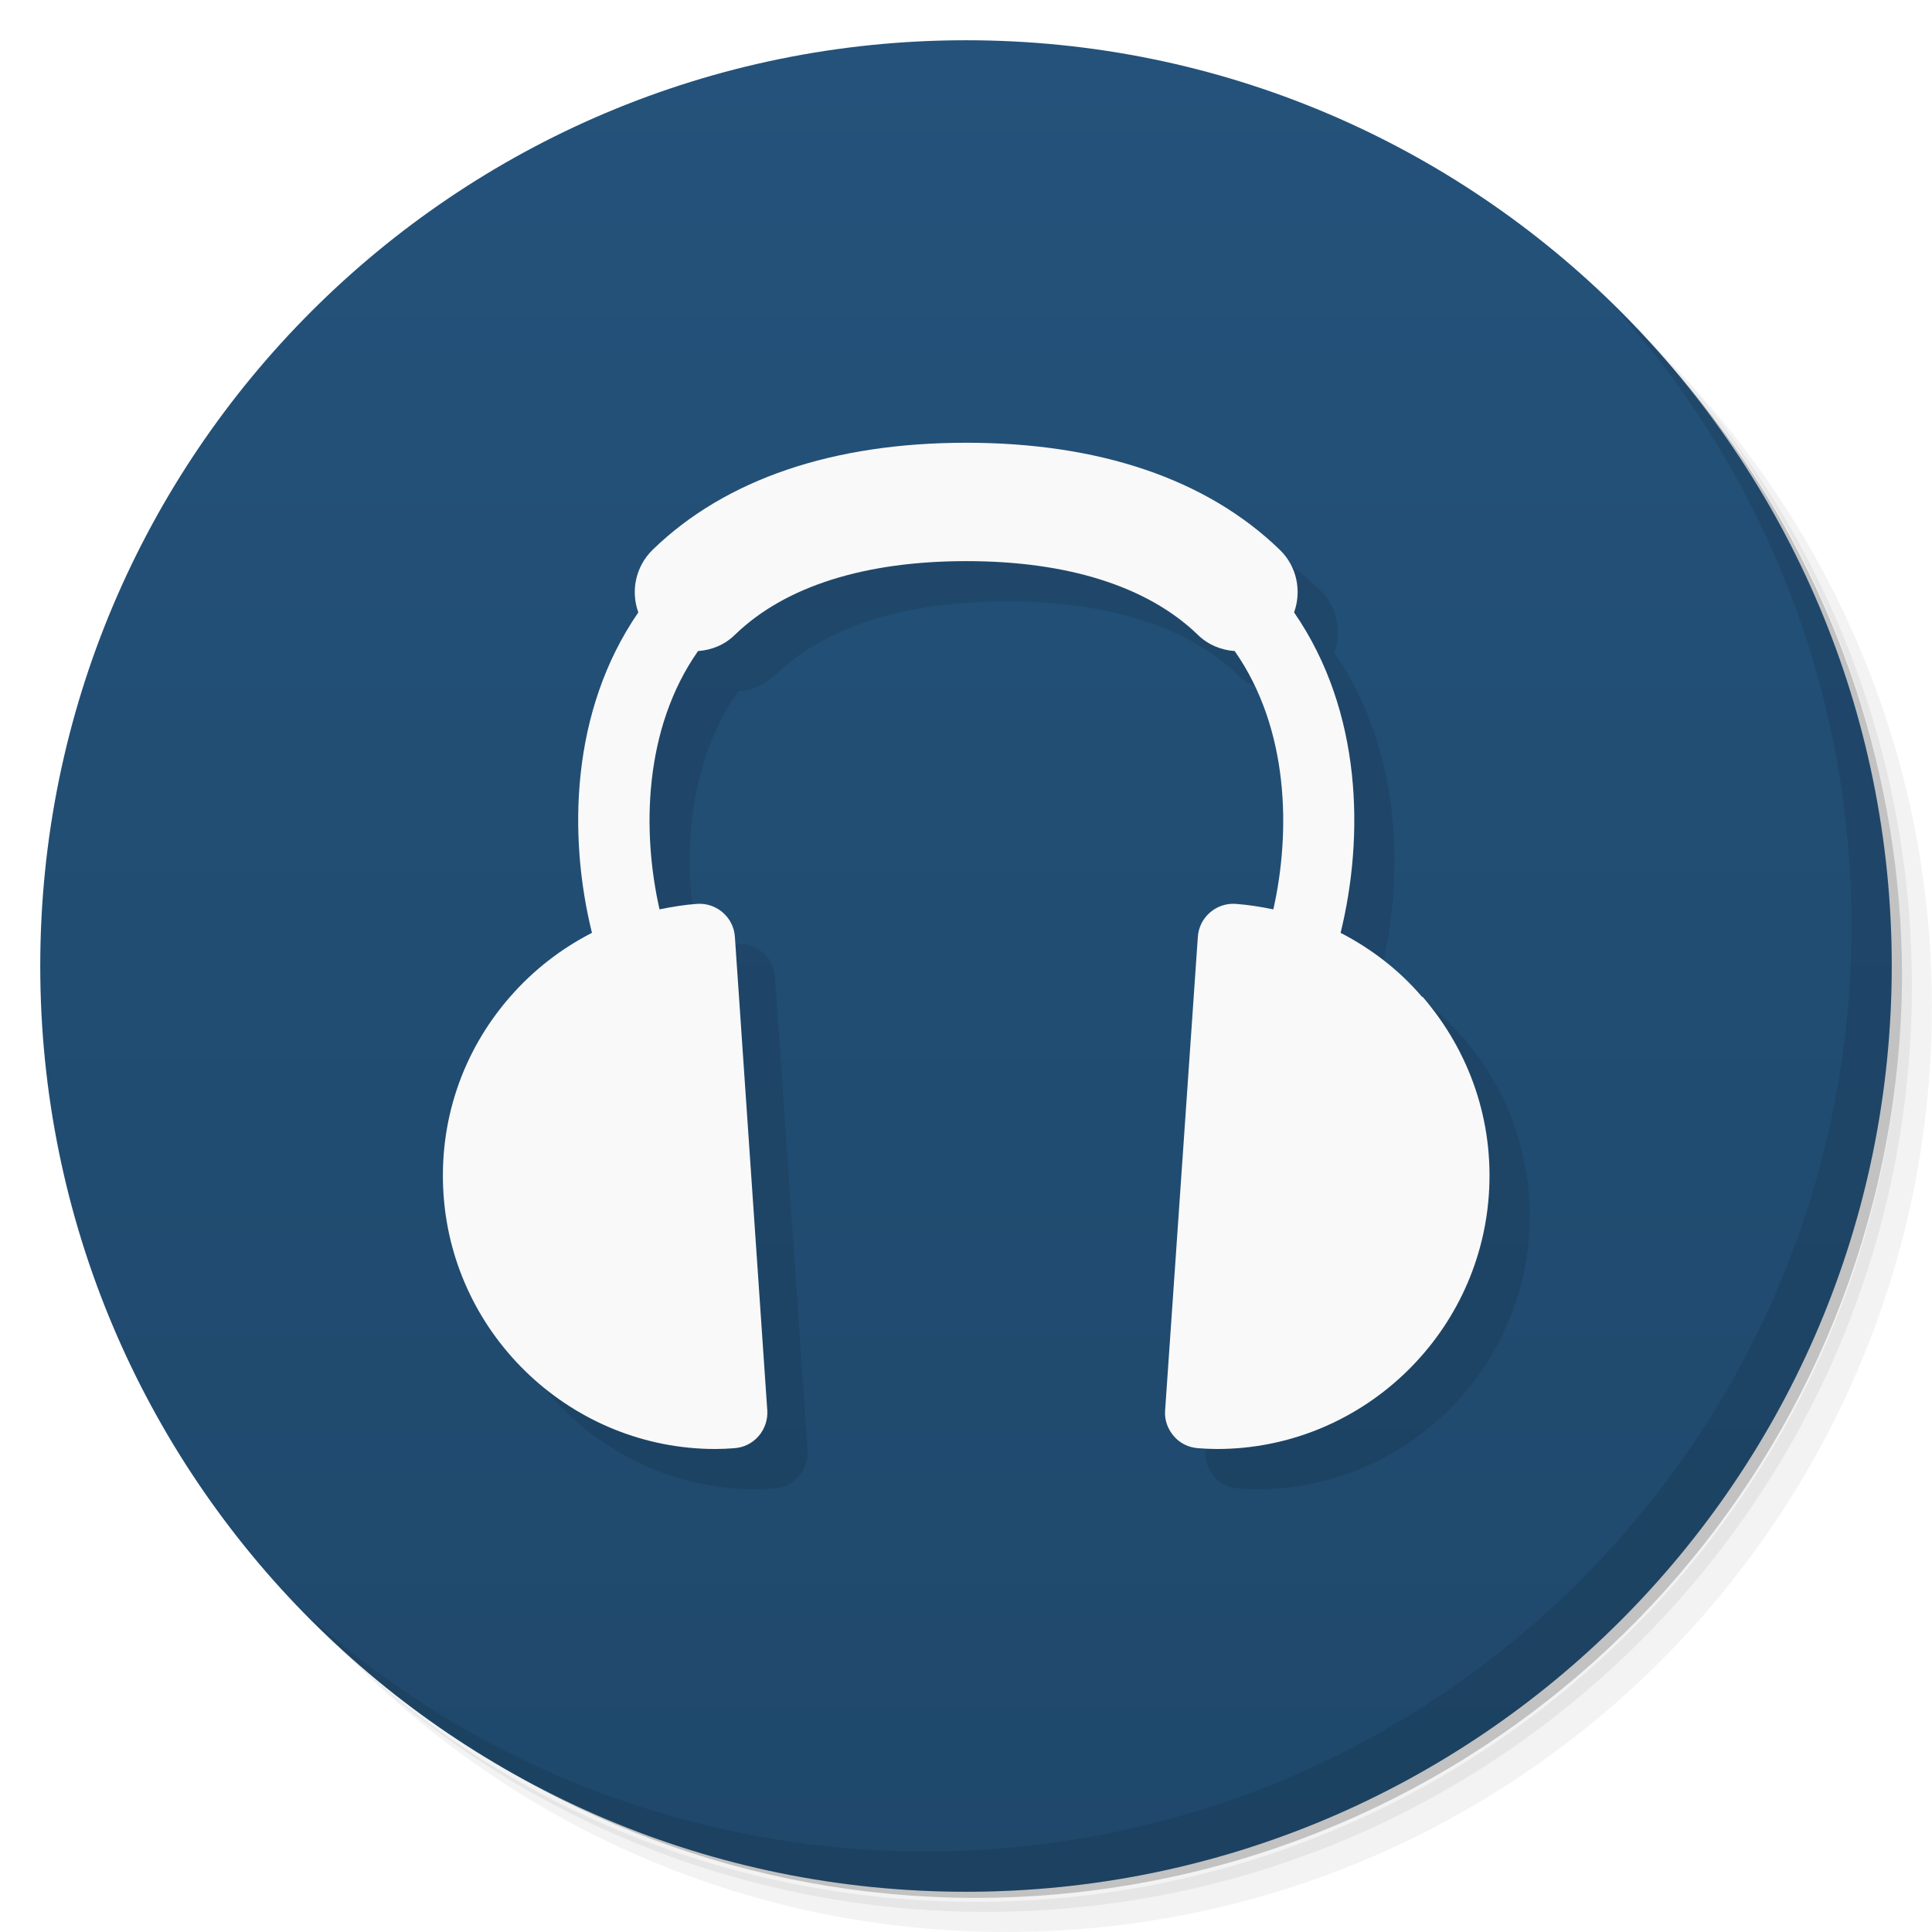
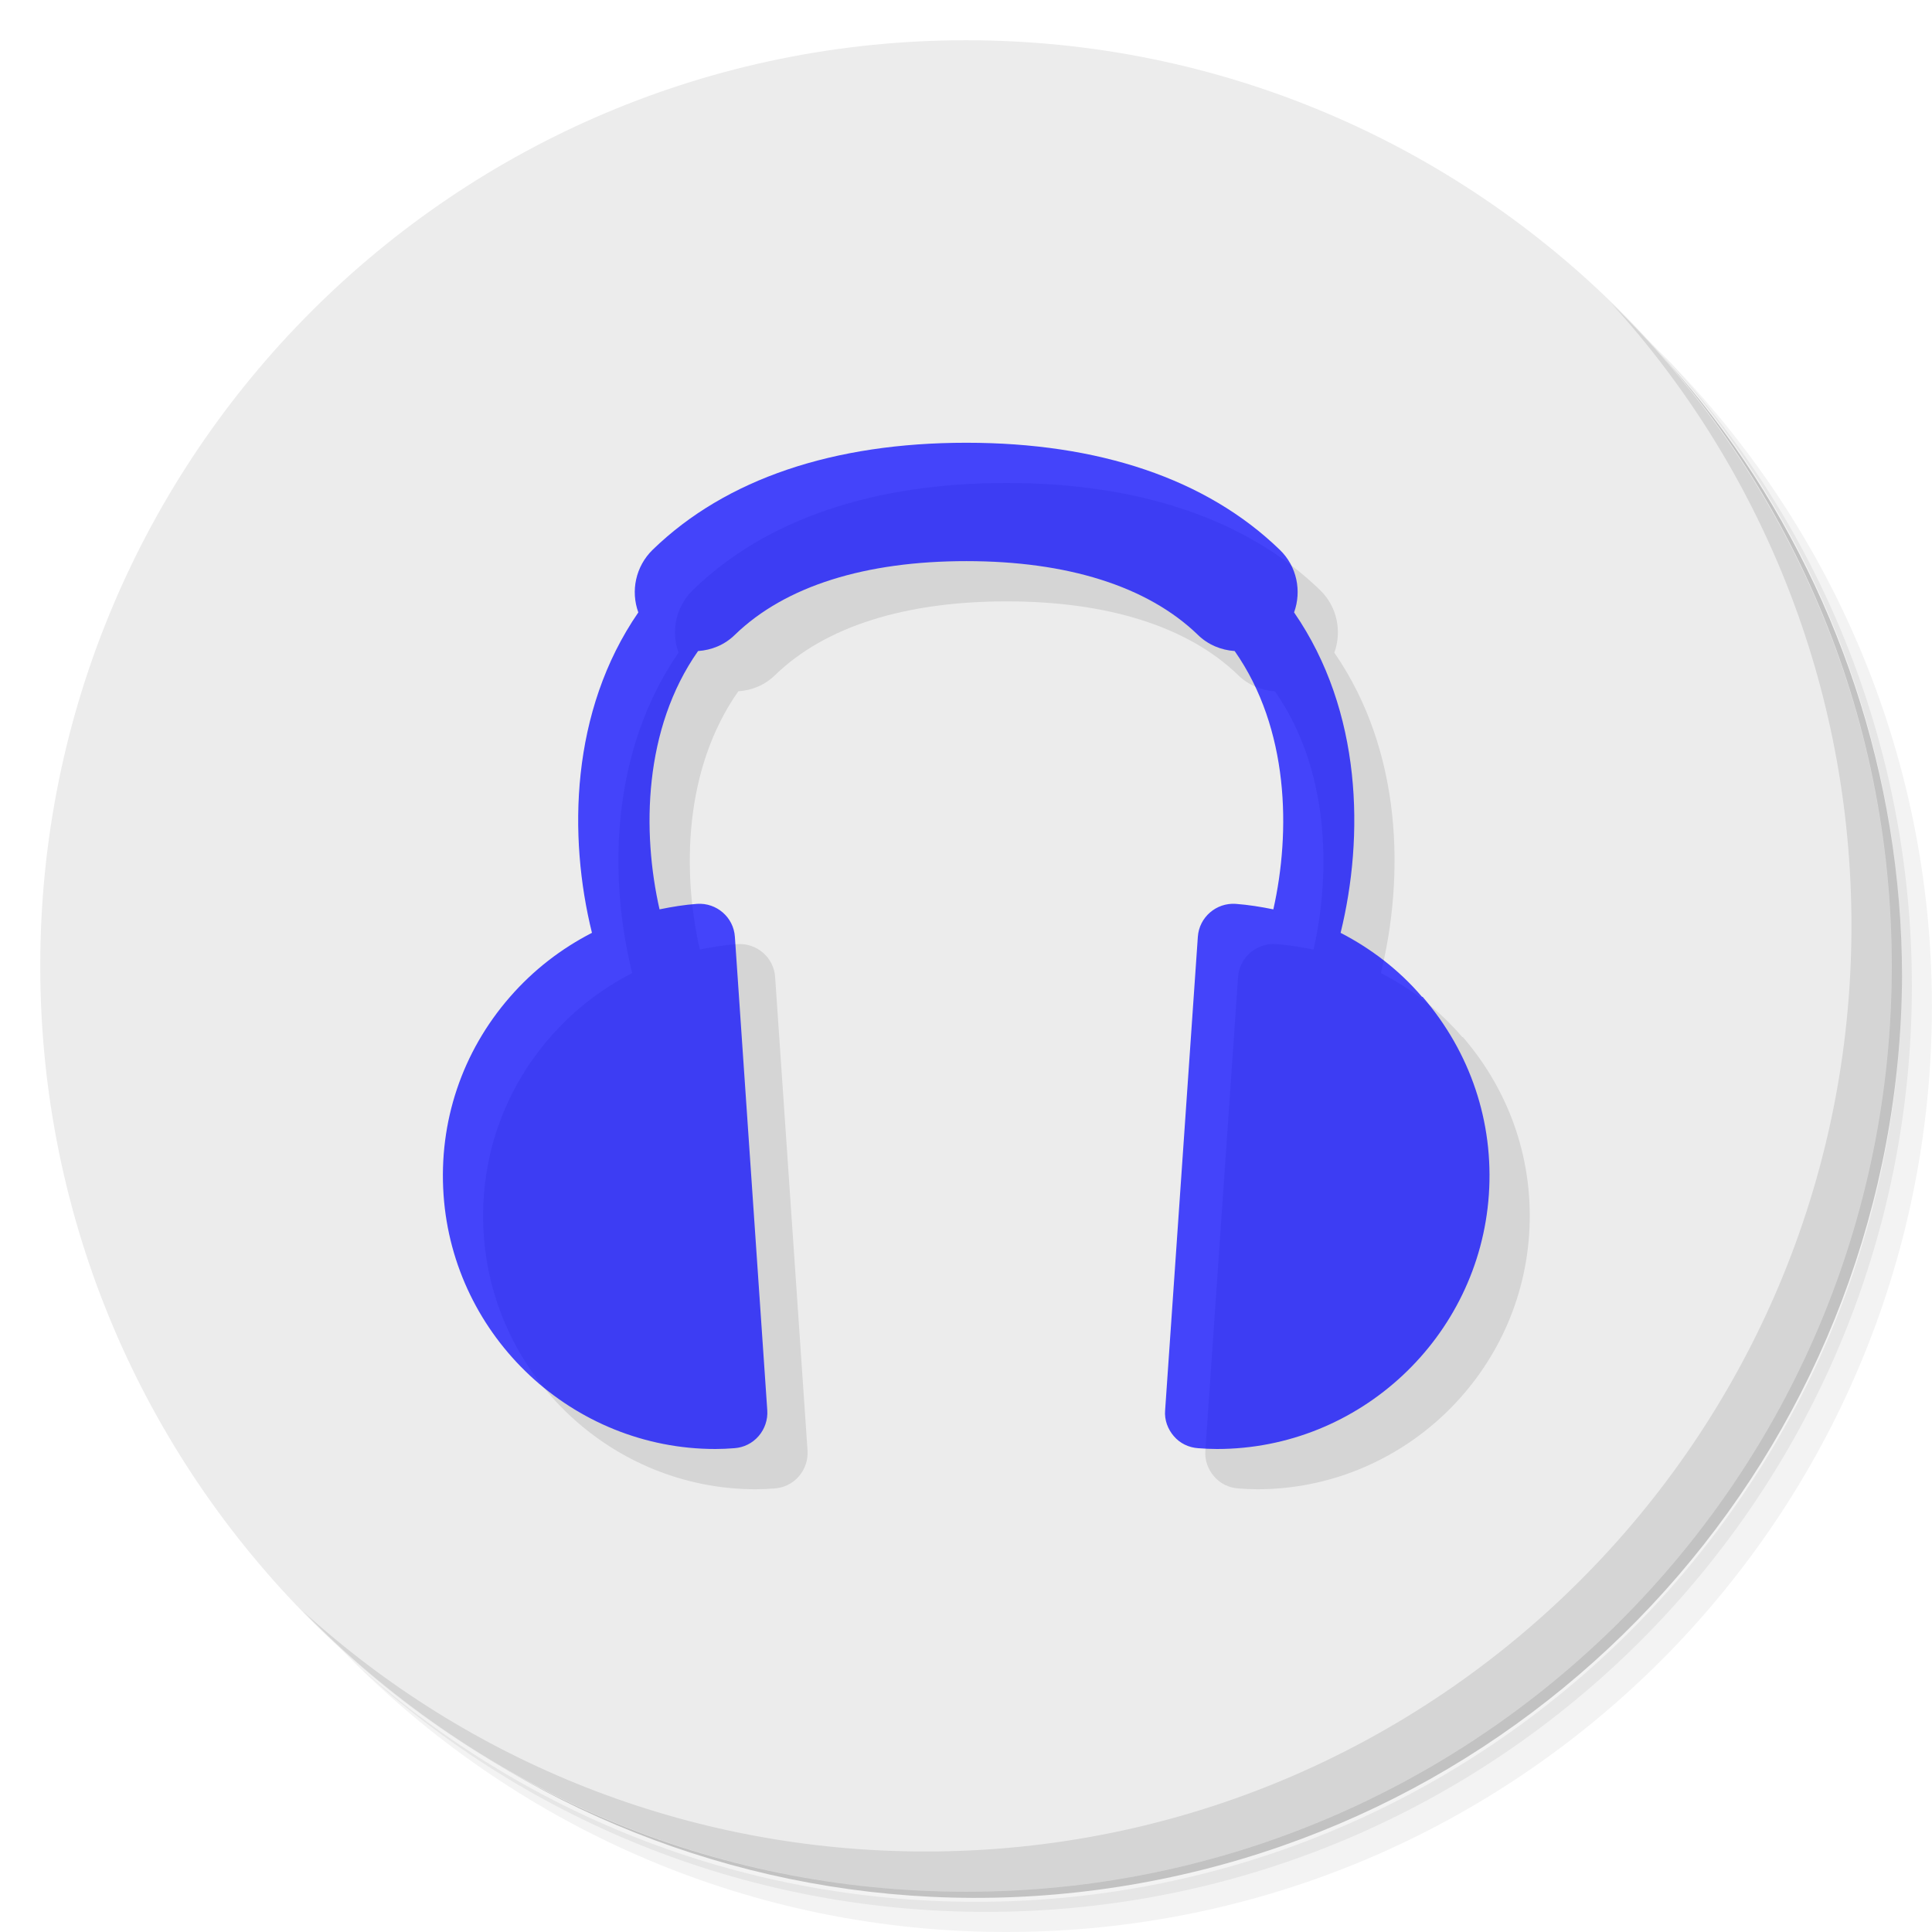
- <svg xmlns="http://www.w3.org/2000/svg" viewBox="0 0 48 48">
-   <defs>
+ <svg xmlns="http://www.w3.org/2000/svg" viewBox="0 0 48 48" version="1.1" id="svg45">
+   <defs id="defs7">
    <linearGradient id="linearGradient3764" x1="1" x2="47" gradientUnits="userSpaceOnUse" gradientTransform="matrix(0,-1,1,0,-1.5e-6,48)">
-       <stop style="stop-color:#1f486b;stop-opacity:1" />
-       <stop offset="1" style="stop-color:#24527a;stop-opacity:1" />
+       <stop style="stop-color:#1f486b;stop-opacity:1" id="stop2" />
+       <stop offset="1" style="stop-color:#24527a;stop-opacity:1" id="stop4" />
    </linearGradient>
  </defs>
-   <g>
-     <path d="m 36.31 5 c 5.859 4.062 9.688 10.831 9.688 18.5 c 0 12.426 -10.07 22.5 -22.5 22.5 c -7.669 0 -14.438 -3.828 -18.5 -9.688 c 1.037 1.822 2.306 3.499 3.781 4.969 c 4.085 3.712 9.514 5.969 15.469 5.969 c 12.703 0 23 -10.298 23 -23 c 0 -5.954 -2.256 -11.384 -5.969 -15.469 c -1.469 -1.475 -3.147 -2.744 -4.969 -3.781 z m 4.969 3.781 c 3.854 4.113 6.219 9.637 6.219 15.719 c 0 12.703 -10.297 23 -23 23 c -6.081 0 -11.606 -2.364 -15.719 -6.219 c 4.16 4.144 9.883 6.719 16.219 6.719 c 12.703 0 23 -10.298 23 -23 c 0 -6.335 -2.575 -12.06 -6.719 -16.219 z" style="opacity:0.05" />
-     <path d="m 41.28 8.781 c 3.712 4.085 5.969 9.514 5.969 15.469 c 0 12.703 -10.297 23 -23 23 c -5.954 0 -11.384 -2.256 -15.469 -5.969 c 4.113 3.854 9.637 6.219 15.719 6.219 c 12.703 0 23 -10.298 23 -23 c 0 -6.081 -2.364 -11.606 -6.219 -15.719 z" style="opacity:0.1" />
-     <path d="m 31.25 2.375 c 8.615 3.154 14.75 11.417 14.75 21.13 c 0 12.426 -10.07 22.5 -22.5 22.5 c -9.708 0 -17.971 -6.135 -21.12 -14.75 a 23 23 0 0 0 44.875 -7 a 23 23 0 0 0 -16 -21.875 z" style="opacity:0.2" />
+   <g id="g15">
+     <path d="m 36.31 5 c 5.859 4.062 9.688 10.831 9.688 18.5 c 0 12.426 -10.07 22.5 -22.5 22.5 c -7.669 0 -14.438 -3.828 -18.5 -9.688 c 1.037 1.822 2.306 3.499 3.781 4.969 c 4.085 3.712 9.514 5.969 15.469 5.969 c 12.703 0 23 -10.298 23 -23 c 0 -5.954 -2.256 -11.384 -5.969 -15.469 c -1.469 -1.475 -3.147 -2.744 -4.969 -3.781 z m 4.969 3.781 c 3.854 4.113 6.219 9.637 6.219 15.719 c 0 12.703 -10.297 23 -23 23 c -6.081 0 -11.606 -2.364 -15.719 -6.219 c 4.16 4.144 9.883 6.719 16.219 6.719 c 12.703 0 23 -10.298 23 -23 c 0 -6.335 -2.575 -12.06 -6.719 -16.219 z" style="opacity:0.05" id="path9" />
+     <path d="m 41.28 8.781 c 3.712 4.085 5.969 9.514 5.969 15.469 c 0 12.703 -10.297 23 -23 23 c -5.954 0 -11.384 -2.256 -15.469 -5.969 c 4.113 3.854 9.637 6.219 15.719 6.219 c 12.703 0 23 -10.298 23 -23 c 0 -6.081 -2.364 -11.606 -6.219 -15.719 z" style="opacity:0.1" id="path11" />
+     <path d="m 31.25 2.375 c 8.615 3.154 14.75 11.417 14.75 21.13 c 0 12.426 -10.07 22.5 -22.5 22.5 c -9.708 0 -17.971 -6.135 -21.12 -14.75 a 23 23 0 0 0 44.875 -7 a 23 23 0 0 0 -16 -21.875 z" style="opacity:0.2" id="path13" />
  </g>
-   <g>
-     <path d="m 24 1 c 12.703 0 23 10.297 23 23 c 0 12.703 -10.297 23 -23 23 -12.703 0 -23 -10.297 -23 -23 0 -12.703 10.297 -23 23 -23 z" style="fill:url(#linearGradient3764);fill-opacity:1" />
+   <g id="g19">
+     <path d="m 24 1 c 12.703 0 23 10.297 23 23 c 0 12.703 -10.297 23 -23 23 -12.703 0 -23 -10.297 -23 -23 0 -12.703 10.297 -23 23 -23 z" style="fill:#ececec;fill-opacity:1" id="path17" />
  </g>
-   <g>
-     <g>
-       <g transform="translate(1,1)">
-         <g style="opacity:0.1">
-           <g>
-             <path d="m 35.33 24.766 c -0.57 -0.668 -1.266 -1.199 -2.023 -1.59 c 0.586 -2.387 0.543 -5.5 -1.156 -7.961 c 0.191 -0.527 0.074 -1.145 -0.359 -1.559 c -1.82 -1.762 -4.5 -2.656 -7.785 -2.656 c -3.285 0 -5.969 0.891 -7.789 2.656 c -0.43 0.418 -0.551 1.031 -0.359 1.559 c -1.695 2.461 -1.742 5.574 -1.152 7.961 c -0.762 0.391 -1.453 0.922 -2.035 1.59 c -1.191 1.363 -1.777 3.109 -1.652 4.918 c 0.242 3.539 3.211 6.316 6.754 6.316 c 0.156 0 0.313 -0.008 0.469 -0.02 c 0.234 -0.016 0.449 -0.121 0.605 -0.301 c 0.152 -0.176 0.23 -0.406 0.215 -0.637 l -0.805 -11.766 c -0.031 -0.488 -0.457 -0.852 -0.938 -0.82 c -0.32 0.023 -0.629 0.074 -0.934 0.137 c -0.438 -1.93 -0.398 -4.488 0.957 -6.418 c 0.336 -0.023 0.66 -0.152 0.918 -0.406 c 1.254 -1.215 3.25 -1.828 5.75 -1.828 c 2.492 0 4.492 0.617 5.746 1.828 c 0.258 0.254 0.586 0.383 0.918 0.406 c 1.355 1.934 1.395 4.488 0.961 6.418 c -0.309 -0.063 -0.617 -0.113 -0.938 -0.137 c -0.48 -0.031 -0.906 0.332 -0.938 0.82 l -0.813 11.766 c -0.02 0.234 0.066 0.465 0.215 0.637 c 0.152 0.18 0.371 0.285 0.605 0.301 c 0.156 0.012 0.313 0.02 0.469 0.02 c 3.543 0 6.508 -2.773 6.754 -6.316 c 0.125 -1.809 -0.461 -3.543 -1.645 -4.918 m -0.016 0" style="fill:#000;fill-opacity:1;stroke:none;fill-rule:nonzero" />
+   <g id="g31">
+     <g id="g29">
+       <g transform="translate(1,1)" id="g27">
+         <g style="opacity:0.1" id="g25">
+           <g id="g23">
+             <path d="m 35.33 24.766 c -0.57 -0.668 -1.266 -1.199 -2.023 -1.59 c 0.586 -2.387 0.543 -5.5 -1.156 -7.961 c 0.191 -0.527 0.074 -1.145 -0.359 -1.559 c -1.82 -1.762 -4.5 -2.656 -7.785 -2.656 c -3.285 0 -5.969 0.891 -7.789 2.656 c -0.43 0.418 -0.551 1.031 -0.359 1.559 c -1.695 2.461 -1.742 5.574 -1.152 7.961 c -0.762 0.391 -1.453 0.922 -2.035 1.59 c -1.191 1.363 -1.777 3.109 -1.652 4.918 c 0.242 3.539 3.211 6.316 6.754 6.316 c 0.156 0 0.313 -0.008 0.469 -0.02 c 0.234 -0.016 0.449 -0.121 0.605 -0.301 c 0.152 -0.176 0.23 -0.406 0.215 -0.637 l -0.805 -11.766 c -0.031 -0.488 -0.457 -0.852 -0.938 -0.82 c -0.32 0.023 -0.629 0.074 -0.934 0.137 c -0.438 -1.93 -0.398 -4.488 0.957 -6.418 c 0.336 -0.023 0.66 -0.152 0.918 -0.406 c 1.254 -1.215 3.25 -1.828 5.75 -1.828 c 2.492 0 4.492 0.617 5.746 1.828 c 0.258 0.254 0.586 0.383 0.918 0.406 c 1.355 1.934 1.395 4.488 0.961 6.418 c -0.309 -0.063 -0.617 -0.113 -0.938 -0.137 c -0.48 -0.031 -0.906 0.332 -0.938 0.82 l -0.813 11.766 c -0.02 0.234 0.066 0.465 0.215 0.637 c 0.152 0.18 0.371 0.285 0.605 0.301 c 0.156 0.012 0.313 0.02 0.469 0.02 c 3.543 0 6.508 -2.773 6.754 -6.316 c 0.125 -1.809 -0.461 -3.543 -1.645 -4.918 m -0.016 0" style="fill:#000;fill-opacity:1;stroke:none;fill-rule:nonzero" id="path21" />
          </g>
        </g>
      </g>
    </g>
  </g>
-   <g>
-     <g>
-       <g>
-         <path d="m 35.33 24.766 c -0.57 -0.668 -1.266 -1.199 -2.023 -1.59 c 0.586 -2.387 0.543 -5.5 -1.156 -7.961 c 0.191 -0.527 0.074 -1.145 -0.359 -1.559 c -1.82 -1.762 -4.5 -2.656 -7.785 -2.656 c -3.285 0 -5.969 0.891 -7.789 2.656 c -0.43 0.418 -0.551 1.031 -0.359 1.559 c -1.695 2.461 -1.742 5.574 -1.152 7.961 c -0.762 0.391 -1.453 0.922 -2.035 1.59 c -1.191 1.363 -1.777 3.109 -1.652 4.918 c 0.242 3.539 3.211 6.316 6.754 6.316 c 0.156 0 0.313 -0.008 0.469 -0.02 c 0.234 -0.016 0.449 -0.121 0.605 -0.301 c 0.152 -0.176 0.23 -0.406 0.215 -0.637 l -0.805 -11.766 c -0.031 -0.488 -0.457 -0.852 -0.938 -0.82 c -0.32 0.023 -0.629 0.074 -0.934 0.137 c -0.438 -1.93 -0.398 -4.488 0.957 -6.418 c 0.336 -0.023 0.66 -0.152 0.918 -0.406 c 1.254 -1.215 3.25 -1.828 5.75 -1.828 c 2.492 0 4.492 0.617 5.746 1.828 c 0.258 0.254 0.586 0.383 0.918 0.406 c 1.355 1.934 1.395 4.488 0.961 6.418 c -0.309 -0.063 -0.617 -0.113 -0.938 -0.137 c -0.48 -0.031 -0.906 0.332 -0.938 0.82 l -0.813 11.766 c -0.02 0.234 0.066 0.465 0.215 0.637 c 0.152 0.18 0.371 0.285 0.605 0.301 c 0.156 0.012 0.313 0.02 0.469 0.02 c 3.543 0 6.508 -2.773 6.754 -6.316 c 0.125 -1.809 -0.461 -3.543 -1.645 -4.918 m -0.016 0" style="fill:#f9f9f9;fill-opacity:1;stroke:none;fill-rule:nonzero" />
+   <g id="g39" style="fill:#0000ff;fill-opacity:0.712">
+     <g id="g37" style="fill:#0000ff;fill-opacity:0.712">
+       <g id="g35" style="fill:#0000ff;fill-opacity:0.712">
+         <path d="m 35.33 24.766 c -0.57 -0.668 -1.266 -1.199 -2.023 -1.59 c 0.586 -2.387 0.543 -5.5 -1.156 -7.961 c 0.191 -0.527 0.074 -1.145 -0.359 -1.559 c -1.82 -1.762 -4.5 -2.656 -7.785 -2.656 c -3.285 0 -5.969 0.891 -7.789 2.656 c -0.43 0.418 -0.551 1.031 -0.359 1.559 c -1.695 2.461 -1.742 5.574 -1.152 7.961 c -0.762 0.391 -1.453 0.922 -2.035 1.59 c -1.191 1.363 -1.777 3.109 -1.652 4.918 c 0.242 3.539 3.211 6.316 6.754 6.316 c 0.156 0 0.313 -0.008 0.469 -0.02 c 0.234 -0.016 0.449 -0.121 0.605 -0.301 c 0.152 -0.176 0.23 -0.406 0.215 -0.637 l -0.805 -11.766 c -0.031 -0.488 -0.457 -0.852 -0.938 -0.82 c -0.32 0.023 -0.629 0.074 -0.934 0.137 c -0.438 -1.93 -0.398 -4.488 0.957 -6.418 c 0.336 -0.023 0.66 -0.152 0.918 -0.406 c 1.254 -1.215 3.25 -1.828 5.75 -1.828 c 2.492 0 4.492 0.617 5.746 1.828 c 0.258 0.254 0.586 0.383 0.918 0.406 c 1.355 1.934 1.395 4.488 0.961 6.418 c -0.309 -0.063 -0.617 -0.113 -0.938 -0.137 c -0.48 -0.031 -0.906 0.332 -0.938 0.82 l -0.813 11.766 c -0.02 0.234 0.066 0.465 0.215 0.637 c 0.152 0.18 0.371 0.285 0.605 0.301 c 0.156 0.012 0.313 0.02 0.469 0.02 c 3.543 0 6.508 -2.773 6.754 -6.316 c 0.125 -1.809 -0.461 -3.543 -1.645 -4.918 m -0.016 0" style="fill:#0000ff;fill-opacity:0.712;stroke:none;fill-rule:nonzero" id="path33" />
      </g>
    </g>
  </g>
-   <g>
-     <path d="m 40.03 7.531 c 3.712 4.084 5.969 9.514 5.969 15.469 0 12.703 -10.297 23 -23 23 c -5.954 0 -11.384 -2.256 -15.469 -5.969 4.178 4.291 10.01 6.969 16.469 6.969 c 12.703 0 23 -10.298 23 -23 0 -6.462 -2.677 -12.291 -6.969 -16.469 z" style="opacity:0.1" />
+   <g id="g43">
+     <path d="m 40.03 7.531 c 3.712 4.084 5.969 9.514 5.969 15.469 0 12.703 -10.297 23 -23 23 c -5.954 0 -11.384 -2.256 -15.469 -5.969 4.178 4.291 10.01 6.969 16.469 6.969 c 12.703 0 23 -10.298 23 -23 0 -6.462 -2.677 -12.291 -6.969 -16.469 z" style="opacity:0.1" id="path41" />
  </g>
</svg>
